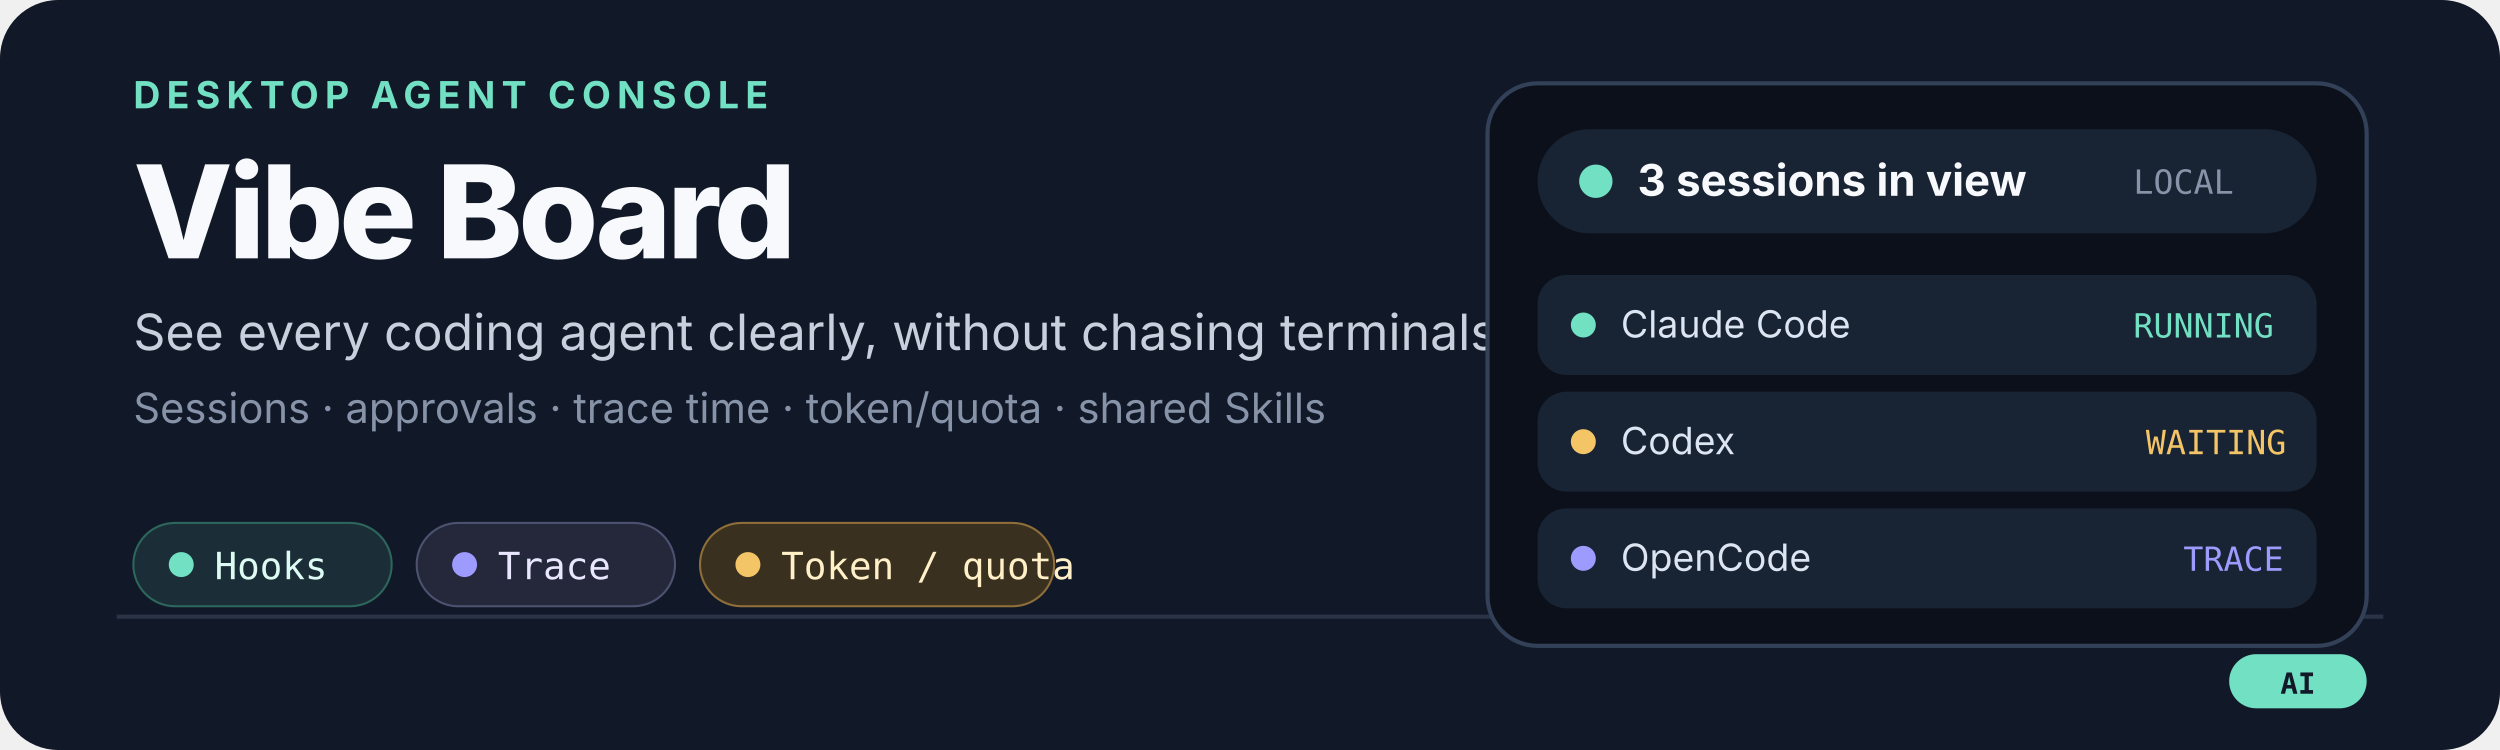
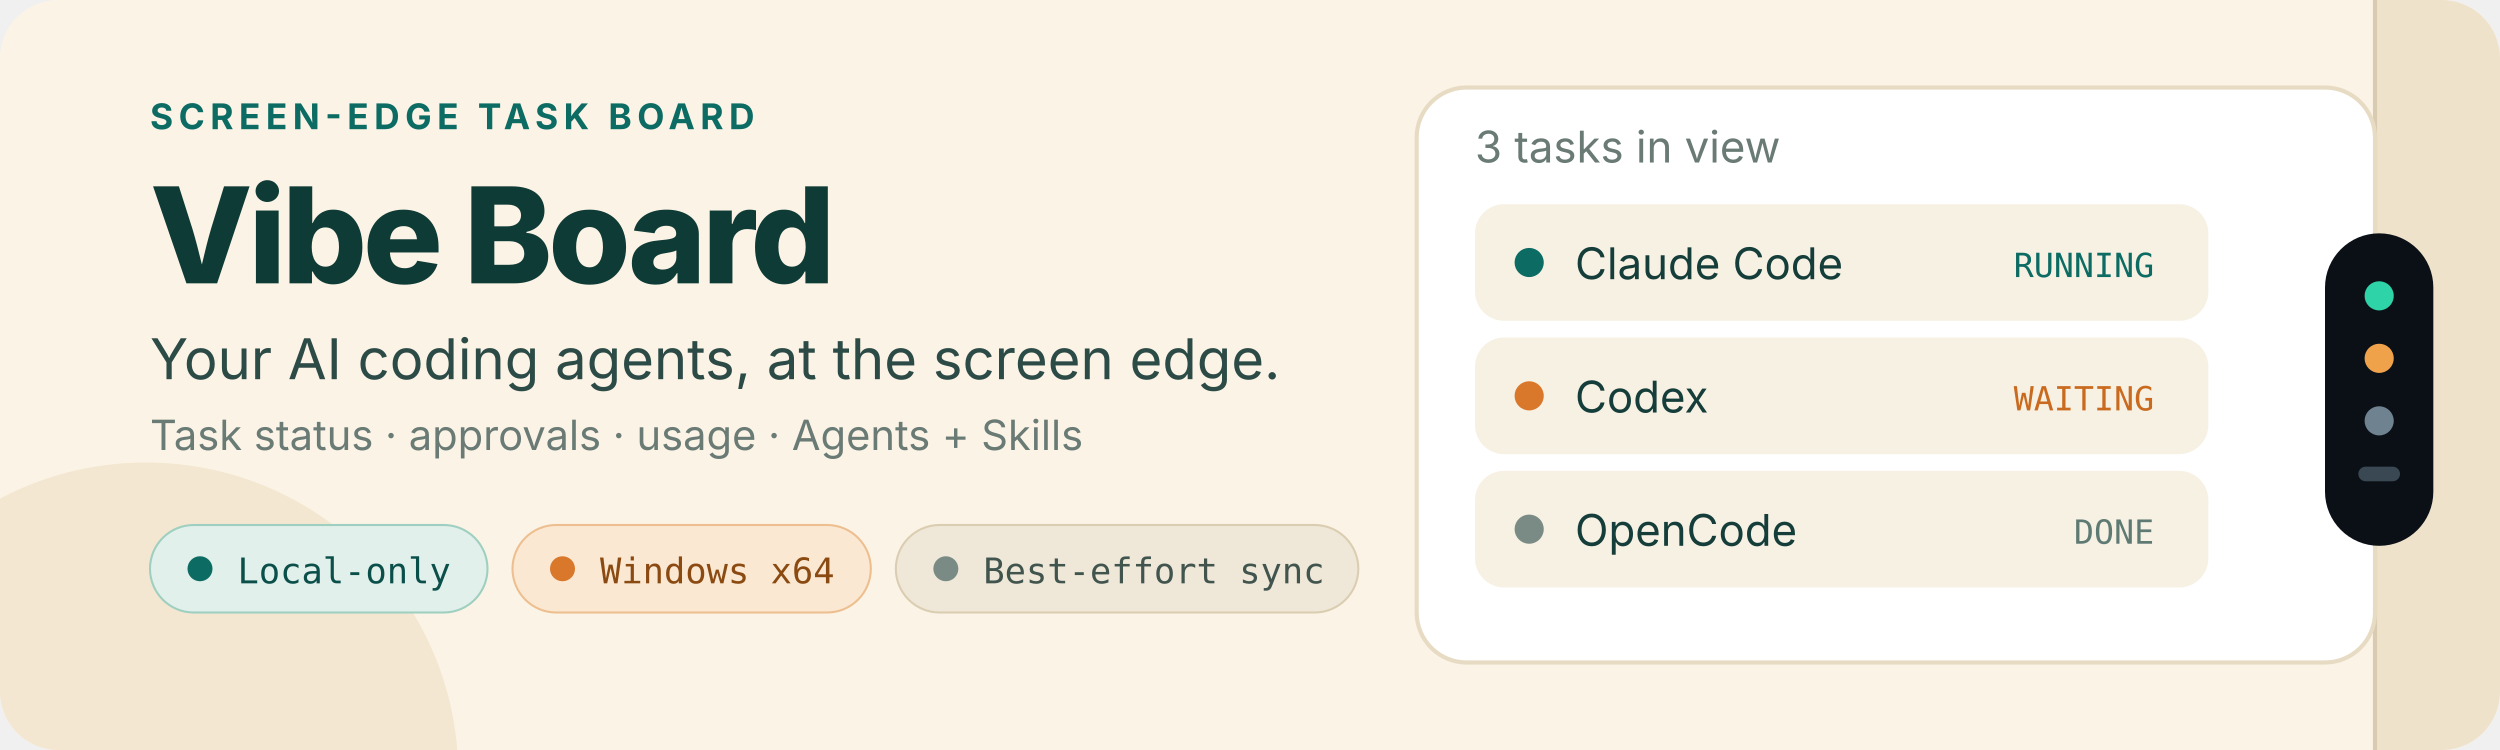
<svg xmlns="http://www.w3.org/2000/svg" width="1200" height="360" viewBox="0 0 1200 360" role="img" aria-labelledby="title desc">
-   <rect width="1200" height="360" rx="28" fill="#111827" />
-   <path d="M56 296H1144" stroke="#2A3446" stroke-width="2" />
-   <g id="title-block" transform="translate(64 52)">
-     <text x="0" y="0" fill="#71E0C3" font-family="-apple-system,BlinkMacSystemFont,'Segoe UI','PingFang SC',sans-serif" font-size="18" font-weight="700" letter-spacing="3">DESKTOP AGENT CONSOLE</text>
-     <text x="0" y="72" fill="#F7F9FC" font-family="-apple-system,BlinkMacSystemFont,'Segoe UI','PingFang SC',sans-serif" font-size="62" font-weight="800" letter-spacing="-2">Vibe Board</text>
-     <text x="0" y="116" fill="#C8D0DE" font-family="-apple-system,BlinkMacSystemFont,'Segoe UI','PingFang SC',sans-serif" font-size="24">See every coding agent clearly, without chasing terminals.</text>
-     <text x="0" y="151" fill="#8793A8" font-family="-apple-system,BlinkMacSystemFont,'Segoe UI','PingFang SC',sans-serif" font-size="20">Sessions · approvals · trace time · token/quota · shared Skills</text>
-     <g transform="translate(0 199)">
-       <rect width="124" height="40" rx="20" fill="#1B2E37" stroke="#2C665D" />
-       <circle cx="23" cy="20" r="6" fill="#71E0C3" />
-       <text x="39" y="27" fill="#DDFBF2" font-family="ui-monospace,SFMono-Regular,Menlo,monospace" font-size="18">Hooks</text>
-       <rect x="136" width="124" height="40" rx="20" fill="#25283A" stroke="#4C5270" />
-       <circle cx="159" cy="20" r="6" fill="#9E9BFF" />
-       <text x="175" y="27" fill="#E9E7FF" font-family="ui-monospace,SFMono-Regular,Menlo,monospace" font-size="18">Trace</text>
-       <rect x="272" width="170" height="40" rx="20" fill="#3A3020" stroke="#8E6E39" />
-       <circle cx="295" cy="20" r="6" fill="#F3C567" />
-       <text x="311" y="27" fill="#FFF0C7" font-family="ui-monospace,SFMono-Regular,Menlo,monospace" font-size="18">Token / quota</text>
+   <defs>
+     <clipPath id="frame">
+       <rect width="1200" height="360" rx="28" />
+     </clipPath>
+   </defs>
+   <g clip-path="url(#frame)">
+     <rect width="1200" height="360" fill="#FBF4E6" />
+     <circle cx="70" cy="372" r="150" fill="#F4E7D1" />
+     <path d="M1140 0 L1172 0 A28 28 0 0 1 1200 28 L1200 332 A28 28 0 0 1 1172 360 L1140 360 Z" fill="#EFE2CB" />
+     <path d="M1140 0 L1140 360" stroke="#D8CBB2" stroke-width="2" />
+   </g>
+   <g transform="translate(72 62)">
+     <text x="0" y="0" fill="#0C6B63" font-family="-apple-system,BlinkMacSystemFont,'Segoe UI','PingFang SC',sans-serif" font-size="17" font-weight="700" letter-spacing="2.6">SCREEN-EDGE TASK BOARD</text>
+     <text x="0" y="74" fill="#0F3B36" font-family="-apple-system,BlinkMacSystemFont,'Segoe UI','PingFang SC',sans-serif" font-size="64" font-weight="800" letter-spacing="-2">Vibe Board</text>
+     <text x="0" y="120" fill="#2C4A46" font-family="-apple-system,BlinkMacSystemFont,'Segoe UI','PingFang SC',sans-serif" font-size="27">Your AI coding agents, at the screen edge.</text>
+     <text x="0" y="154" fill="#6A7A75" font-family="-apple-system,BlinkMacSystemFont,'Segoe UI','PingFang SC',sans-serif" font-size="20">Task status · approvals · usage · Agents + Skills</text>
+     <g transform="translate(0 190)">
+       <rect width="162" height="42" rx="21" fill="#E1F0EA" stroke="#9FCFC0" />
+       <circle cx="24" cy="21" r="6" fill="#0C6B63" />
+       <text x="42" y="28" fill="#0B4F4A" font-family="ui-monospace,SFMono-Regular,Menlo,monospace" font-size="17">Local-only</text>
+       <rect x="174" width="172" height="42" rx="21" fill="#FBE8D2" stroke="#EDBF90" />
+       <circle cx="198" cy="21" r="6" fill="#D9772A" />
+       <text x="216" y="28" fill="#8A4A12" font-family="ui-monospace,SFMono-Regular,Menlo,monospace" font-size="17">Windows x64</text>
+       <rect x="358" width="222" height="42" rx="21" fill="#EFE8D8" stroke="#DBCDB1" />
+       <circle cx="382" cy="21" r="6" fill="#7A8A84" />
+       <text x="400" y="28" fill="#41544E" font-family="ui-monospace,SFMono-Regular,Menlo,monospace" font-size="17">Best-effort sync</text>
    </g>
  </g>
-   <g id="session-proof" transform="translate(714 40)">
-     <rect x="0" y="0" width="422" height="270" rx="24" fill="#0B101A" stroke="#334158" stroke-width="2" />
-     <rect x="24" y="22" width="374" height="50" rx="25" fill="#182333" />
-     <circle cx="52" cy="47" r="8" fill="#71E0C3" />
-     <text x="72" y="54" fill="#F7F9FC" font-family="-apple-system,BlinkMacSystemFont,'Segoe UI','PingFang SC',sans-serif" font-size="21" font-weight="700">3 sessions in view</text>
-     <text x="310" y="53" fill="#8793A8" font-family="ui-monospace,SFMono-Regular,Menlo,monospace" font-size="16">LOCAL</text>
-     <g transform="translate(24 92)">
-       <rect width="374" height="48" rx="14" fill="#182333" />
-       <circle cx="22" cy="24" r="6" fill="#71E0C3" />
-       <text x="40" y="30" fill="#DCE5F1" font-family="-apple-system,BlinkMacSystemFont,'Segoe UI','PingFang SC',sans-serif" font-size="18">Claude Code</text>
-       <text x="286" y="30" fill="#71E0C3" font-family="ui-monospace,SFMono-Regular,Menlo,monospace" font-size="16">RUNNING</text>
+   <g transform="translate(680 42)">
+     <rect x="0" y="0" width="460" height="276" rx="24" fill="#FFFFFF" stroke="#E7DBC3" stroke-width="2" />
+     <text x="28" y="36" fill="#6A7A75" font-family="-apple-system,BlinkMacSystemFont,'Segoe UI','PingFang SC',sans-serif" font-size="21">3 tasks in view</text>
+     <g transform="translate(28 56)">
+       <rect width="352" height="56" rx="14" fill="#F7F1E4" />
+       <circle cx="26" cy="28" r="7" fill="#0C6B63" />
+       <text x="48" y="36" fill="#153D39" font-family="-apple-system,BlinkMacSystemFont,'Segoe UI','PingFang SC',sans-serif" font-size="21">Claude Code</text>
+       <text x="326" y="35" text-anchor="end" fill="#0C6B63" font-family="ui-monospace,SFMono-Regular,Menlo,monospace" font-size="16">RUNNING</text>
    </g>
-     <g transform="translate(24 148)">
-       <rect width="374" height="48" rx="14" fill="#182333" />
-       <circle cx="22" cy="24" r="6" fill="#F3C567" />
-       <text x="40" y="30" fill="#DCE5F1" font-family="-apple-system,BlinkMacSystemFont,'Segoe UI','PingFang SC',sans-serif" font-size="18">Codex</text>
-       <text x="292" y="30" fill="#F3C567" font-family="ui-monospace,SFMono-Regular,Menlo,monospace" font-size="16">WAITING</text>
+     <g transform="translate(28 120)">
+       <rect width="352" height="56" rx="14" fill="#F7F1E4" />
+       <circle cx="26" cy="28" r="7" fill="#D9772A" />
+       <text x="48" y="36" fill="#153D39" font-family="-apple-system,BlinkMacSystemFont,'Segoe UI','PingFang SC',sans-serif" font-size="21">Codex</text>
+       <text x="326" y="35" text-anchor="end" fill="#C96A1E" font-family="ui-monospace,SFMono-Regular,Menlo,monospace" font-size="16">WAITING</text>
    </g>
-     <g transform="translate(24 204)">
-       <rect width="374" height="48" rx="14" fill="#182333" />
-       <circle cx="22" cy="24" r="6" fill="#9E9BFF" />
-       <text x="40" y="30" fill="#DCE5F1" font-family="-apple-system,BlinkMacSystemFont,'Segoe UI','PingFang SC',sans-serif" font-size="18">OpenCode</text>
-       <text x="310" y="30" fill="#9E9BFF" font-family="ui-monospace,SFMono-Regular,Menlo,monospace" font-size="16">TRACE</text>
+     <g transform="translate(28 184)">
+       <rect width="352" height="56" rx="14" fill="#F7F1E4" />
+       <circle cx="26" cy="28" r="7" fill="#7A8A84" />
+       <text x="48" y="36" fill="#153D39" font-family="-apple-system,BlinkMacSystemFont,'Segoe UI','PingFang SC',sans-serif" font-size="21">OpenCode</text>
+       <text x="326" y="35" text-anchor="end" fill="#5E7A73" font-family="ui-monospace,SFMono-Regular,Menlo,monospace" font-size="16">DONE</text>
    </g>
-   </g>
-   <g id="island-mark" transform="translate(1070 314)">
-     <rect width="66" height="26" rx="13" fill="#71E0C3" />
-     <text x="33" y="19" text-anchor="middle" fill="#111827" font-family="ui-monospace,SFMono-Regular,Menlo,monospace" font-size="14" font-weight="700">AI</text>
+     <rect x="436" y="70" width="52" height="150" rx="26" fill="#0B1017" />
+     <circle cx="462" cy="100" r="7" fill="#2FD3A8" />
+     <circle cx="462" cy="130" r="7" fill="#F0A24B" />
+     <circle cx="462" cy="160" r="7" fill="#6E8290" />
+     <rect x="452" y="182" width="20" height="7" rx="3.5" fill="#3A4854" />
  </g>
</svg>
